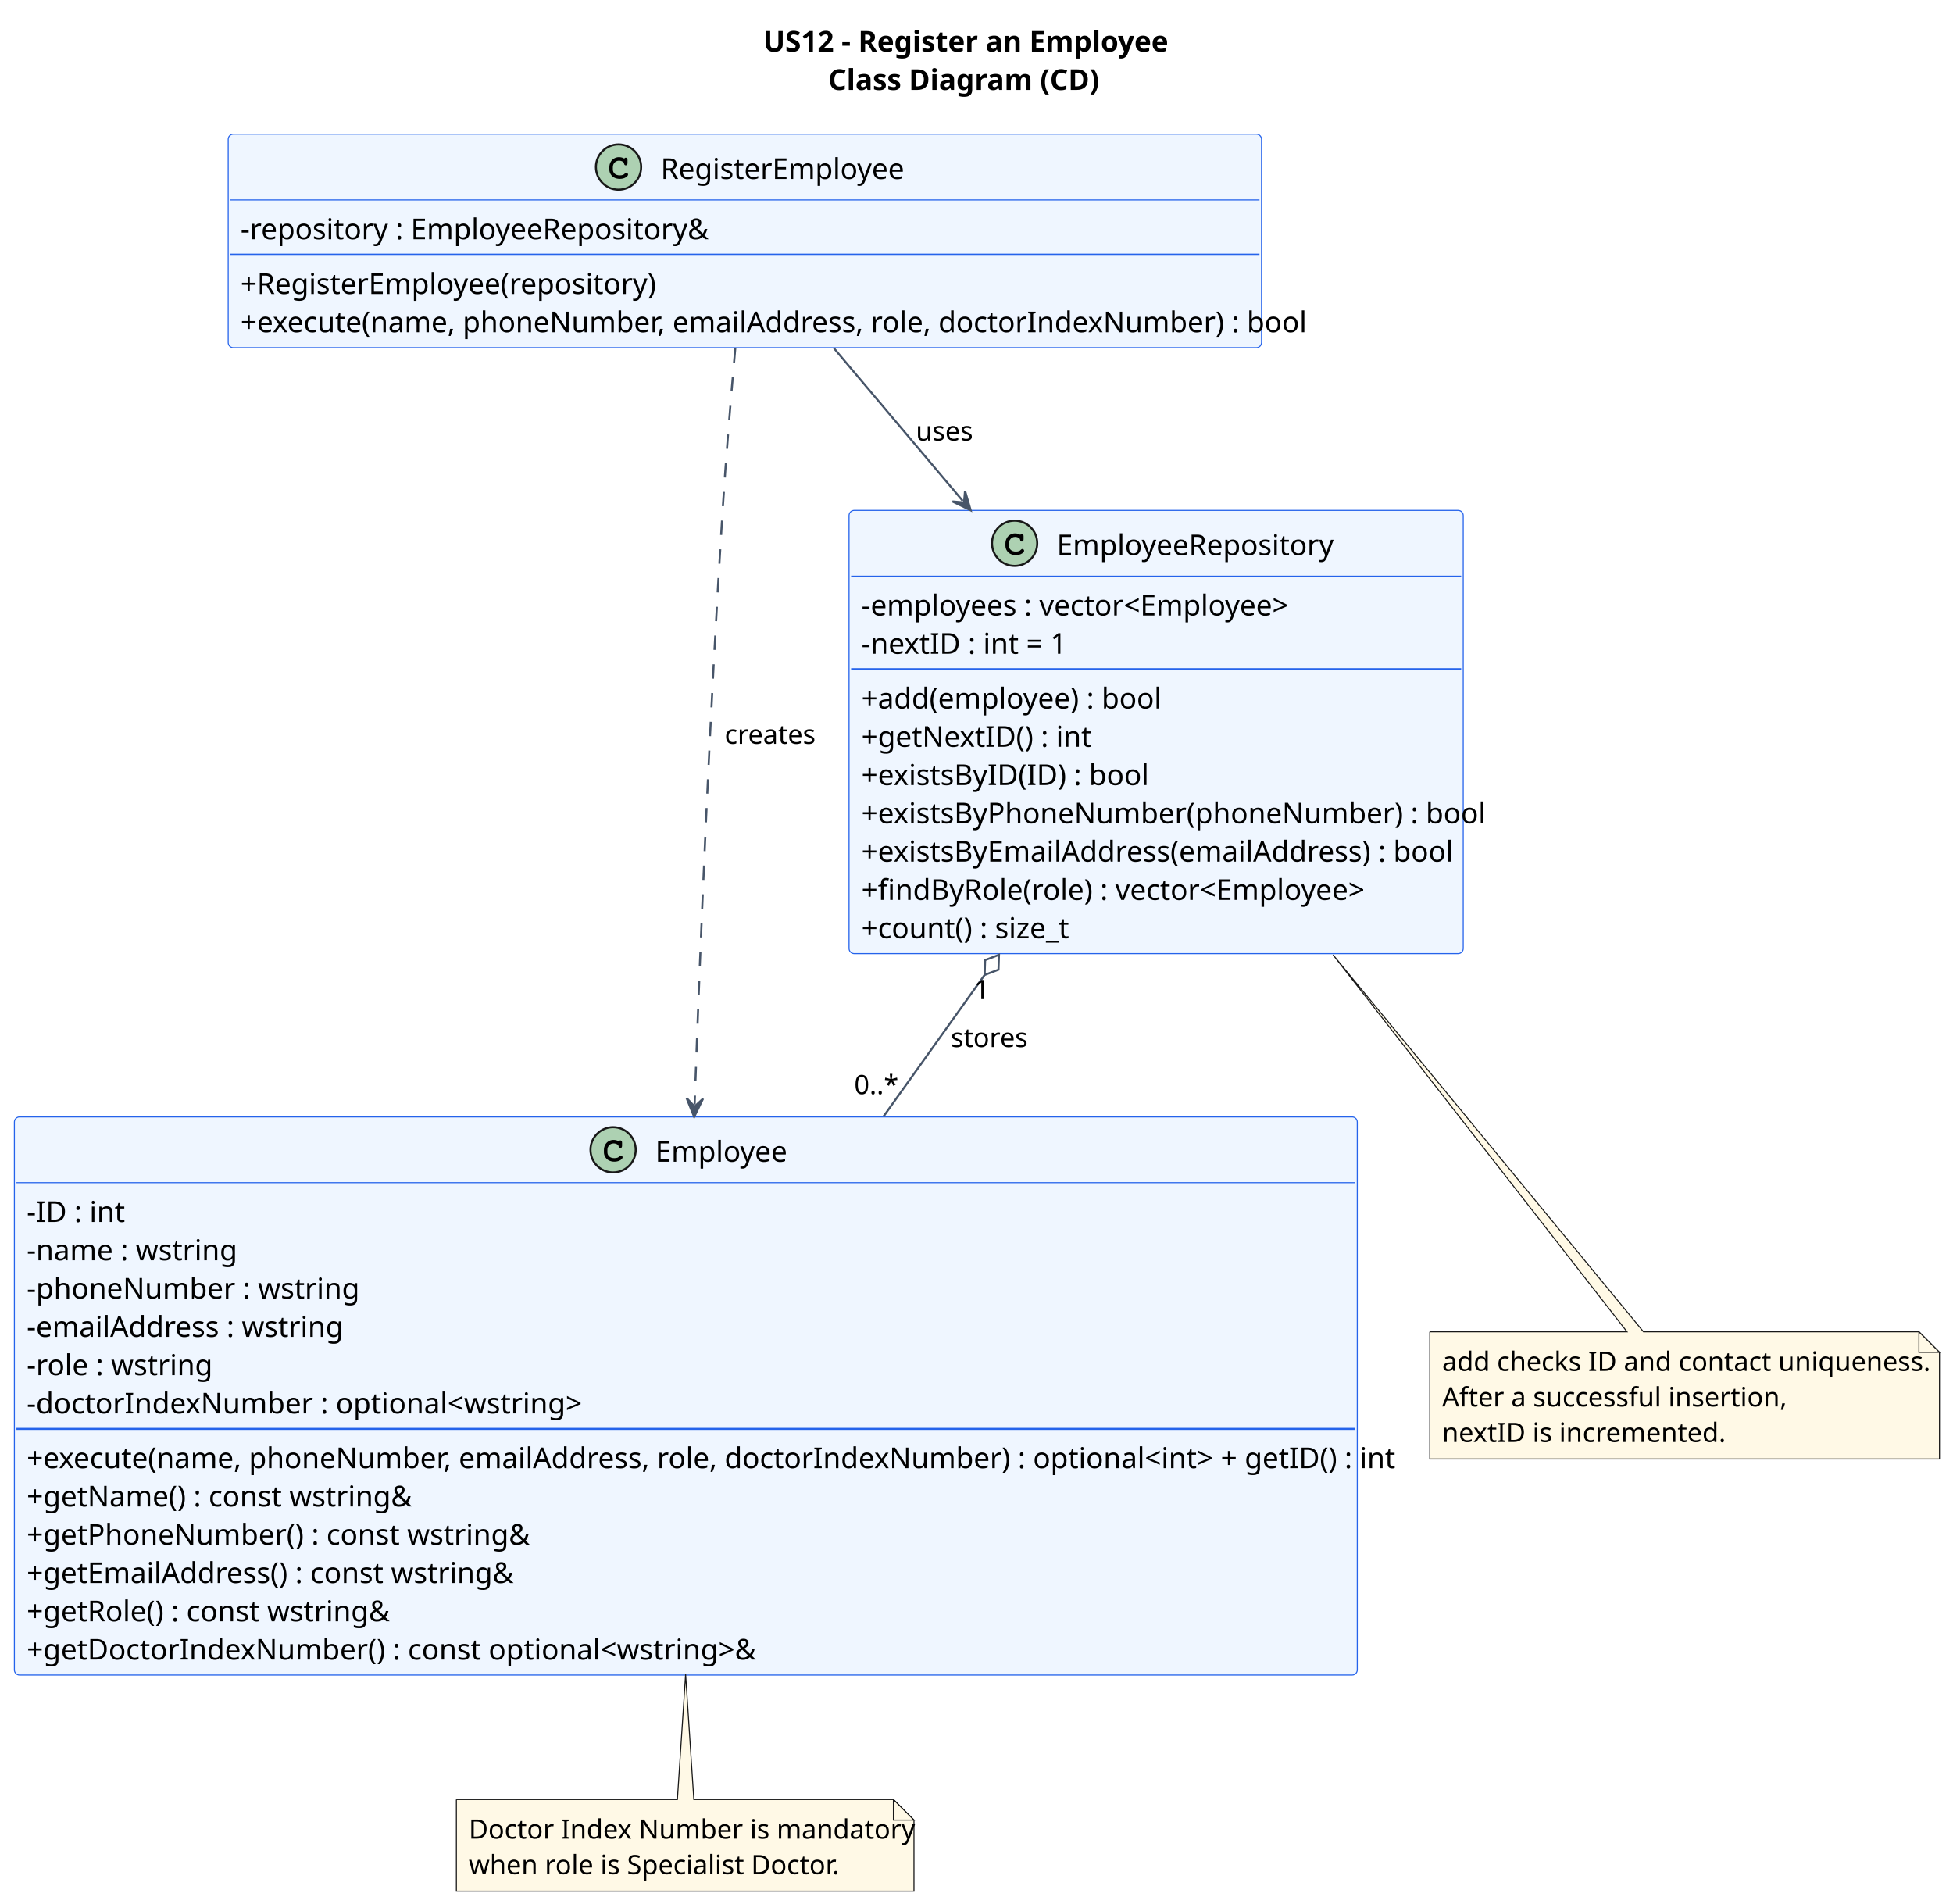
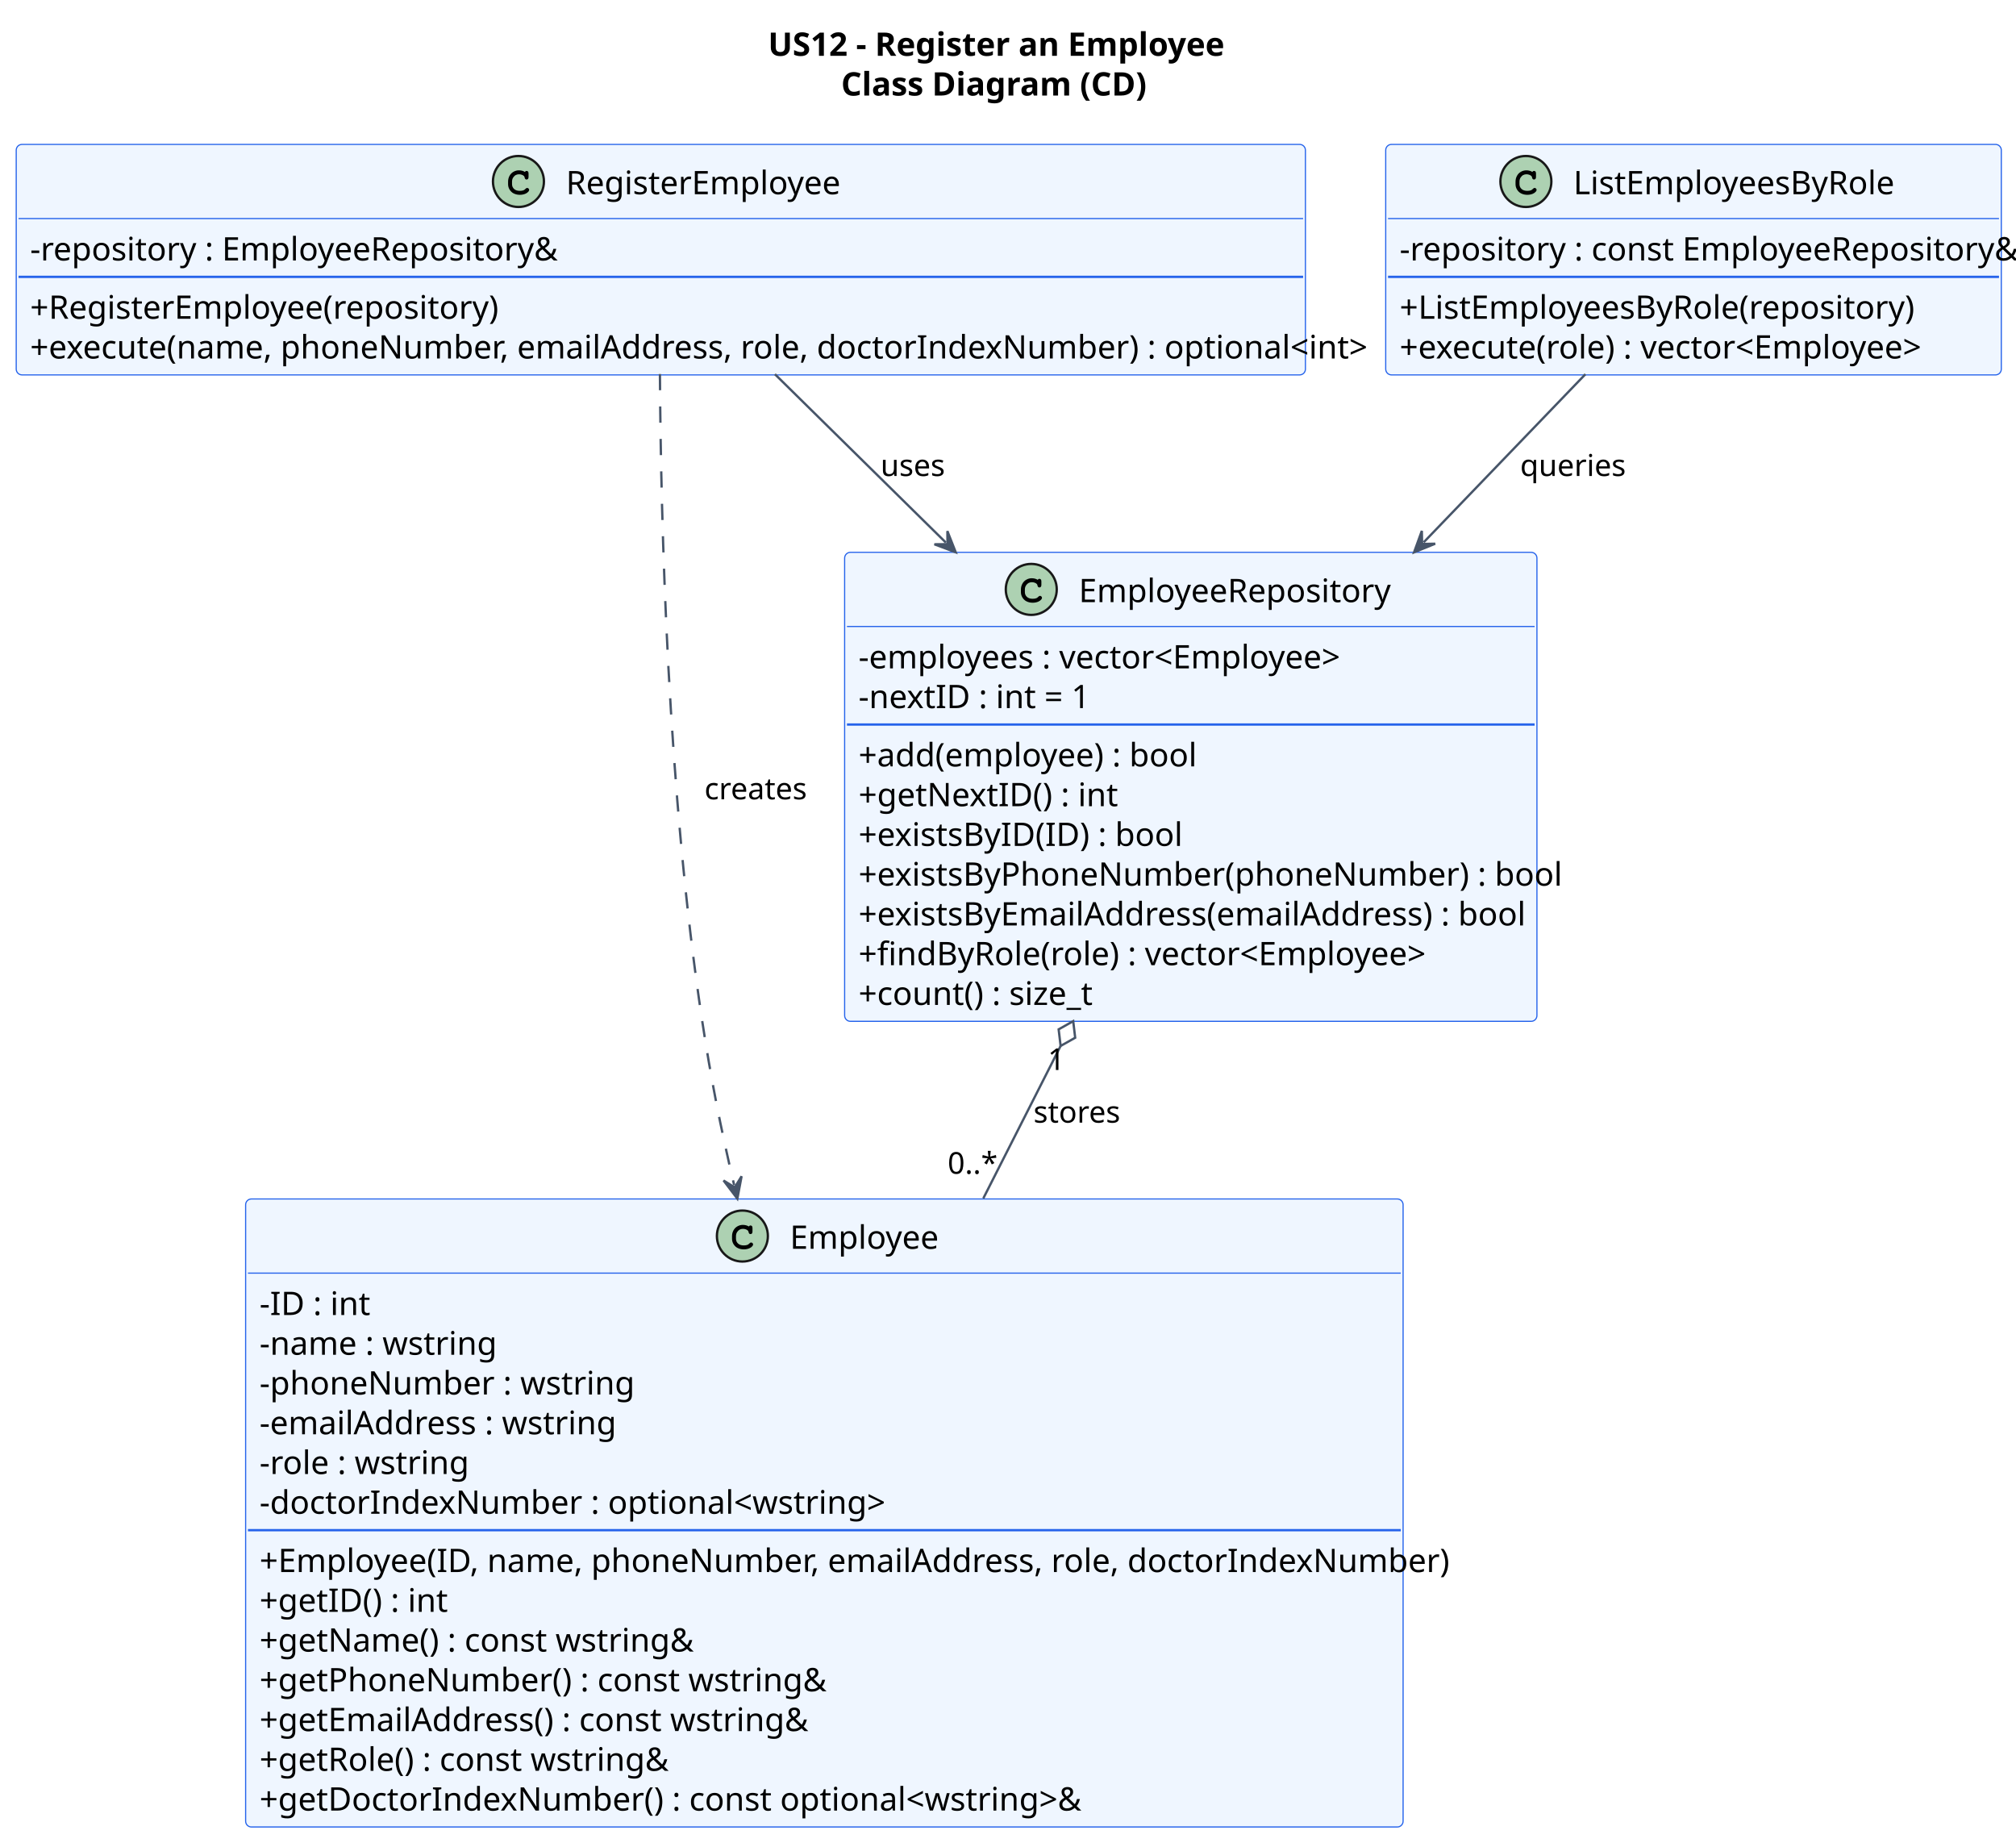
- <svg xmlns="http://www.w3.org/2000/svg" contentStyleType="text/css" data-diagram-type="CLASS" height="926px" preserveAspectRatio="none" style="width:950px;height:926px;background:#FFFFFF;" version="1.1" viewBox="0 0 950 926" width="950px" zoomAndPan="magnify">
+ <svg xmlns="http://www.w3.org/2000/svg" contentStyleType="text/css" height="795px" preserveAspectRatio="none" style="width:870px;height:795px;background:#FFFFFF;" version="1.1" viewBox="0 0 870 795" width="870px" zoomAndPan="magnify">
  <defs />
  <g>
-     <g class="title" data-source-line="1">
-       <text fill="#000000" font-family="sans-serif" font-size="14" font-weight="bold" lengthAdjust="spacing" textLength="193.737" x="371.342" y="25.107">US12 - Register an Employee</text>
-       <text fill="#000000" font-family="sans-serif" font-size="14" font-weight="bold" lengthAdjust="spacing" textLength="130.703" x="402.86" y="43.728">Class Diagram (CD)</text>
+     <text fill="#000000" font-family="sans-serif" font-size="14" font-weight="bold" lengthAdjust="spacing" textLength="193.737" x="331.462" y="24.075">US12 - Register an Employee</text>
+     <text fill="#000000" font-family="sans-serif" font-size="14" font-weight="bold" lengthAdjust="spacing" textLength="130.703" x="362.979" y="41.227">Class Diagram (CD)</text>
+     <g id="elem_Employee">
+       <rect codeLine="11" fill="#EFF6FF" height="270.968" id="Employee" rx="2.5" ry="2.5" style="stroke:#2563EB;stroke-width:0.5;" width="499.505" x="106" y="517.303" />
+       <ellipse cx="320.375" cy="533.303" fill="#ADD1B2" rx="11" ry="11" style="stroke:#181818;stroke-width:1;" />
+       <path d="M323.141,529.178 Q323.297,528.959 323.484,528.85 Q323.672,528.74 323.891,528.74 Q324.266,528.74 324.5,529.006 Q324.734,529.256 324.734,529.865 L324.734,531.318 Q324.734,531.928 324.5,532.193 Q324.266,532.459 323.891,532.459 Q323.547,532.459 323.344,532.256 Q323.141,532.068 323.031,531.553 Q322.984,531.193 322.797,531.006 Q322.469,530.631 321.859,530.412 Q321.25,530.193 320.625,530.193 Q319.859,530.193 319.219,530.521 Q318.594,530.85 318.094,531.6 Q317.609,532.35 317.609,533.381 L317.609,534.475 Q317.609,535.709 318.5,536.537 Q319.391,537.35 320.984,537.35 Q321.922,537.35 322.578,537.1 Q322.969,536.943 323.391,536.506 Q323.656,536.24 323.797,536.162 Q323.953,536.084 324.156,536.084 Q324.484,536.084 324.734,536.35 Q325,536.6 325,536.943 Q325,537.287 324.656,537.693 Q324.156,538.271 323.359,538.6 Q322.281,539.053 320.984,539.053 Q319.469,539.053 318.266,538.428 Q317.281,537.928 316.594,536.865 Q315.906,535.787 315.906,534.506 L315.906,533.35 Q315.906,532.021 316.516,530.881 Q317.141,529.725 318.234,529.115 Q319.328,528.49 320.562,528.49 Q321.297,528.49 321.938,528.662 Q322.594,528.818 323.141,529.178 Z " fill="#000000" />
+       <text fill="#000000" font-family="sans-serif" font-size="14" lengthAdjust="spacing" textLength="62.255" x="340.875" y="538.802">Employee</text>
+       <line style="stroke:#2563EB;stroke-width:0.5;" x1="107" x2="604.505" y1="549.303" y2="549.303" />
+       <text fill="#000000" font-family="sans-serif" font-size="14" lengthAdjust="spacing" textLength="45.117" x="112" y="567.378">-ID : int</text>
+       <text fill="#000000" font-family="sans-serif" font-size="14" lengthAdjust="spacing" textLength="95.696" x="112" y="584.529">-name : wstring</text>
+       <text fill="#000000" font-family="sans-serif" font-size="14" lengthAdjust="spacing" textLength="149.399" x="112" y="601.681">-phoneNumber : wstring</text>
+       <text fill="#000000" font-family="sans-serif" font-size="14" lengthAdjust="spacing" textLength="145.489" x="112" y="618.832">-emailAddress : wstring</text>
+       <text fill="#000000" font-family="sans-serif" font-size="14" lengthAdjust="spacing" textLength="84.02" x="112" y="635.983">-role : wstring</text>
+       <text fill="#000000" font-family="sans-serif" font-size="14" lengthAdjust="spacing" textLength="249.019" x="112" y="653.135">-doctorIndexNumber : optional&lt;wstring&gt;</text>
+       <line style="stroke:#2563EB;stroke-width:1;" x1="107" x2="604.505" y1="660.211" y2="660.211" />
+       <text fill="#000000" font-family="sans-serif" font-size="14" lengthAdjust="spacing" textLength="487.505" x="112" y="678.286">+Employee(ID, name, phoneNumber, emailAddress, role, doctorIndexNumber)</text>
+       <text fill="#000000" font-family="sans-serif" font-size="14" lengthAdjust="spacing" textLength="77.417" x="112" y="695.438">+getID() : int</text>
+       <text fill="#000000" font-family="sans-serif" font-size="14" lengthAdjust="spacing" textLength="177.01" x="112" y="712.589">+getName() : const wstring&amp;</text>
+       <text fill="#000000" font-family="sans-serif" font-size="14" lengthAdjust="spacing" textLength="229.94" x="112" y="729.74">+getPhoneNumber() : const wstring&amp;</text>
+       <text fill="#000000" font-family="sans-serif" font-size="14" lengthAdjust="spacing" textLength="226.03" x="112" y="746.892">+getEmailAddress() : const wstring&amp;</text>
+       <text fill="#000000" font-family="sans-serif" font-size="14" lengthAdjust="spacing" textLength="168.458" x="112" y="764.043">+getRole() : const wstring&amp;</text>
+       <text fill="#000000" font-family="sans-serif" font-size="14" lengthAdjust="spacing" textLength="330.333" x="112" y="781.194">+getDoctorIndexNumber() : const optional&lt;wstring&gt;&amp;</text>
    </g>
-     <g class="entity" data-qualified-name="Employee" data-source-line="11" id="ent0002">
-       <rect fill="#EFF6FF" height="271.453" rx="2.5" ry="2.5" style="stroke:#2563EB;stroke-width:0.5;" width="653.218" x="7" y="543.242" />
-       <ellipse cx="298.231" cy="559.242" fill="#ADD1B2" rx="11" ry="11" style="stroke:#181818;stroke-width:1;" />
-       <path d="M300.997,555.117 Q301.153,554.898 301.341,554.789 Q301.528,554.68 301.747,554.68 Q302.122,554.68 302.356,554.945 Q302.591,555.195 302.591,555.805 L302.591,557.258 Q302.591,557.867 302.356,558.133 Q302.122,558.398 301.747,558.398 Q301.403,558.398 301.2,558.195 Q300.997,558.008 300.888,557.492 Q300.841,557.133 300.653,556.945 Q300.325,556.57 299.716,556.352 Q299.106,556.133 298.481,556.133 Q297.716,556.133 297.075,556.461 Q296.45,556.789 295.95,557.539 Q295.466,558.289 295.466,559.32 L295.466,560.414 Q295.466,561.648 296.356,562.477 Q297.247,563.289 298.841,563.289 Q299.778,563.289 300.435,563.039 Q300.825,562.883 301.247,562.445 Q301.513,562.18 301.653,562.102 Q301.81,562.023 302.013,562.023 Q302.341,562.023 302.591,562.289 Q302.856,562.539 302.856,562.883 Q302.856,563.227 302.513,563.633 Q302.013,564.211 301.216,564.539 Q300.138,564.992 298.841,564.992 Q297.325,564.992 296.122,564.367 Q295.138,563.867 294.45,562.805 Q293.763,561.727 293.763,560.445 L293.763,559.289 Q293.763,557.961 294.372,556.82 Q294.997,555.664 296.091,555.055 Q297.185,554.43 298.419,554.43 Q299.153,554.43 299.794,554.602 Q300.45,554.758 300.997,555.117 Z " fill="#000000" />
-       <text fill="#000000" font-family="sans-serif" font-size="14" lengthAdjust="spacing" textLength="62.255" x="318.731" y="565.039">Employee</text>
-       <line style="stroke:#2563EB;stroke-width:0.5;" x1="8" x2="659.218" y1="575.242" y2="575.242" />
-       <text fill="#000000" font-family="sans-serif" font-size="14" lengthAdjust="spacing" textLength="45.117" x="13" y="594.35">-ID : int</text>
-       <text fill="#000000" font-family="sans-serif" font-size="14" lengthAdjust="spacing" textLength="95.696" x="13" y="612.971">-name : wstring</text>
-       <text fill="#000000" font-family="sans-serif" font-size="14" lengthAdjust="spacing" textLength="149.399" x="13" y="631.592">-phoneNumber : wstring</text>
-       <text fill="#000000" font-family="sans-serif" font-size="14" lengthAdjust="spacing" textLength="145.489" x="13" y="650.213">-emailAddress : wstring</text>
-       <text fill="#000000" font-family="sans-serif" font-size="14" lengthAdjust="spacing" textLength="84.02" x="13" y="668.834">-role : wstring</text>
-       <text fill="#000000" font-family="sans-serif" font-size="14" lengthAdjust="spacing" textLength="249.019" x="13" y="687.455">-doctorIndexNumber : optional&lt;wstring&gt;</text>
-       <line style="stroke:#2563EB;stroke-width:1;" x1="8" x2="659.218" y1="694.969" y2="694.969" />
-       <text fill="#000000" font-family="sans-serif" font-size="14" lengthAdjust="spacing" textLength="641.218" x="13" y="714.076">+execute(name, phoneNumber, emailAddress, role, doctorIndexNumber) : optional&lt;int&gt;    + getID() : int</text>
-       <text fill="#000000" font-family="sans-serif" font-size="14" lengthAdjust="spacing" textLength="177.01" x="13" y="732.697">+getName() : const wstring&amp;</text>
-       <text fill="#000000" font-family="sans-serif" font-size="14" lengthAdjust="spacing" textLength="229.94" x="13" y="751.318">+getPhoneNumber() : const wstring&amp;</text>
-       <text fill="#000000" font-family="sans-serif" font-size="14" lengthAdjust="spacing" textLength="226.03" x="13" y="769.939">+getEmailAddress() : const wstring&amp;</text>
-       <text fill="#000000" font-family="sans-serif" font-size="14" lengthAdjust="spacing" textLength="168.458" x="13" y="788.561">+getRole() : const wstring&amp;</text>
-       <text fill="#000000" font-family="sans-serif" font-size="14" lengthAdjust="spacing" textLength="330.333" x="13" y="807.182">+getDoctorIndexNumber() : const optional&lt;wstring&gt;&amp;</text>
+     <g id="elem_EmployeeRepository">
+       <rect codeLine="28" fill="#EFF6FF" height="202.362" id="EmployeeRepository" rx="2.5" ry="2.5" style="stroke:#2563EB;stroke-width:0.5;" width="298.761" x="364.5" y="238.303" />
+       <ellipse cx="445.044" cy="254.303" fill="#ADD1B2" rx="11" ry="11" style="stroke:#181818;stroke-width:1;" />
+       <path d="M447.81,250.178 Q447.966,249.959 448.154,249.85 Q448.341,249.74 448.56,249.74 Q448.935,249.74 449.169,250.006 Q449.404,250.256 449.404,250.865 L449.404,252.318 Q449.404,252.928 449.169,253.193 Q448.935,253.459 448.56,253.459 Q448.216,253.459 448.013,253.256 Q447.81,253.068 447.701,252.553 Q447.654,252.193 447.466,252.006 Q447.138,251.631 446.529,251.412 Q445.919,251.193 445.294,251.193 Q444.529,251.193 443.888,251.522 Q443.263,251.85 442.763,252.6 Q442.279,253.35 442.279,254.381 L442.279,255.475 Q442.279,256.709 443.169,257.537 Q444.06,258.35 445.654,258.35 Q446.591,258.35 447.248,258.1 Q447.638,257.943 448.06,257.506 Q448.326,257.24 448.466,257.162 Q448.623,257.084 448.826,257.084 Q449.154,257.084 449.404,257.35 Q449.669,257.6 449.669,257.943 Q449.669,258.287 449.326,258.693 Q448.826,259.272 448.029,259.6 Q446.951,260.053 445.654,260.053 Q444.138,260.053 442.935,259.428 Q441.951,258.928 441.263,257.865 Q440.576,256.787 440.576,255.506 L440.576,254.35 Q440.576,253.022 441.185,251.881 Q441.81,250.725 442.904,250.115 Q443.998,249.49 445.232,249.49 Q445.966,249.49 446.607,249.662 Q447.263,249.818 447.81,250.178 Z " fill="#000000" />
+       <text fill="#000000" font-family="sans-serif" font-size="14" lengthAdjust="spacing" textLength="129.172" x="465.544" y="259.802">EmployeeRepository</text>
+       <line style="stroke:#2563EB;stroke-width:0.5;" x1="365.5" x2="662.261" y1="270.303" y2="270.303" />
+       <text fill="#000000" font-family="sans-serif" font-size="14" lengthAdjust="spacing" textLength="200.765" x="370.5" y="288.378">-employees : vector&lt;Employee&gt;</text>
+       <text fill="#000000" font-family="sans-serif" font-size="14" lengthAdjust="spacing" textLength="95.32" x="370.5" y="305.529">-nextID : int = 1</text>
+       <line style="stroke:#2563EB;stroke-width:1;" x1="365.5" x2="662.261" y1="312.606" y2="312.606" />
+       <text fill="#000000" font-family="sans-serif" font-size="14" lengthAdjust="spacing" textLength="139.699" x="370.5" y="330.681">+add(employee) : bool</text>
+       <text fill="#000000" font-family="sans-serif" font-size="14" lengthAdjust="spacing" textLength="106.203" x="370.5" y="347.832">+getNextID() : int</text>
+       <text fill="#000000" font-family="sans-serif" font-size="14" lengthAdjust="spacing" textLength="135.762" x="370.5" y="364.983">+existsByID(ID) : bool</text>
+       <text fill="#000000" font-family="sans-serif" font-size="14" lengthAdjust="spacing" textLength="286.761" x="370.5" y="382.135">+existsByPhoneNumber(phoneNumber) : bool</text>
+       <text fill="#000000" font-family="sans-serif" font-size="14" lengthAdjust="spacing" textLength="278.94" x="370.5" y="399.286">+existsByEmailAddress(emailAddress) : bool</text>
+       <text fill="#000000" font-family="sans-serif" font-size="14" lengthAdjust="spacing" textLength="236.947" x="370.5" y="416.438">+findByRole(role) : vector&lt;Employee&gt;</text>
+       <text fill="#000000" font-family="sans-serif" font-size="14" lengthAdjust="spacing" textLength="99.989" x="370.5" y="433.589">+count() : size_t</text>
    </g>
-     <g class="entity" data-qualified-name="EmployeeRepository" data-source-line="27" id="ent0003">
-       <rect fill="#EFF6FF" height="215.59" rx="2.5" ry="2.5" style="stroke:#2563EB;stroke-width:0.5;" width="298.761" x="413" y="248.242" />
-       <ellipse cx="493.544" cy="264.242" fill="#ADD1B2" rx="11" ry="11" style="stroke:#181818;stroke-width:1;" />
-       <path d="M496.31,260.117 Q496.466,259.898 496.654,259.789 Q496.841,259.68 497.06,259.68 Q497.435,259.68 497.669,259.945 Q497.904,260.195 497.904,260.805 L497.904,262.258 Q497.904,262.867 497.669,263.133 Q497.435,263.398 497.06,263.398 Q496.716,263.398 496.513,263.195 Q496.31,263.008 496.201,262.492 Q496.154,262.133 495.966,261.945 Q495.638,261.57 495.029,261.352 Q494.419,261.133 493.794,261.133 Q493.029,261.133 492.388,261.461 Q491.763,261.789 491.263,262.539 Q490.779,263.289 490.779,264.32 L490.779,265.414 Q490.779,266.648 491.669,267.477 Q492.56,268.289 494.154,268.289 Q495.091,268.289 495.748,268.039 Q496.138,267.883 496.56,267.445 Q496.826,267.18 496.966,267.102 Q497.123,267.023 497.326,267.023 Q497.654,267.023 497.904,267.289 Q498.169,267.539 498.169,267.883 Q498.169,268.227 497.826,268.633 Q497.326,269.211 496.529,269.539 Q495.451,269.992 494.154,269.992 Q492.638,269.992 491.435,269.367 Q490.451,268.867 489.763,267.805 Q489.076,266.727 489.076,265.445 L489.076,264.289 Q489.076,262.961 489.685,261.82 Q490.31,260.664 491.404,260.055 Q492.498,259.43 493.732,259.43 Q494.466,259.43 495.107,259.602 Q495.763,259.758 496.31,260.117 Z " fill="#000000" />
-       <text fill="#000000" font-family="sans-serif" font-size="14" lengthAdjust="spacing" textLength="129.172" x="514.044" y="270.039">EmployeeRepository</text>
-       <line style="stroke:#2563EB;stroke-width:0.5;" x1="414" x2="710.761" y1="280.242" y2="280.242" />
-       <text fill="#000000" font-family="sans-serif" font-size="14" lengthAdjust="spacing" textLength="200.765" x="419" y="299.35">-employees : vector&lt;Employee&gt;</text>
-       <text fill="#000000" font-family="sans-serif" font-size="14" lengthAdjust="spacing" textLength="95.32" x="419" y="317.971">-nextID : int = 1</text>
-       <line style="stroke:#2563EB;stroke-width:1;" x1="414" x2="710.761" y1="325.484" y2="325.484" />
-       <text fill="#000000" font-family="sans-serif" font-size="14" lengthAdjust="spacing" textLength="139.699" x="419" y="344.592">+add(employee) : bool</text>
-       <text fill="#000000" font-family="sans-serif" font-size="14" lengthAdjust="spacing" textLength="106.203" x="419" y="363.213">+getNextID() : int</text>
-       <text fill="#000000" font-family="sans-serif" font-size="14" lengthAdjust="spacing" textLength="135.762" x="419" y="381.834">+existsByID(ID) : bool</text>
-       <text fill="#000000" font-family="sans-serif" font-size="14" lengthAdjust="spacing" textLength="286.761" x="419" y="400.455">+existsByPhoneNumber(phoneNumber) : bool</text>
-       <text fill="#000000" font-family="sans-serif" font-size="14" lengthAdjust="spacing" textLength="278.94" x="419" y="419.076">+existsByEmailAddress(emailAddress) : bool</text>
-       <text fill="#000000" font-family="sans-serif" font-size="14" lengthAdjust="spacing" textLength="236.947" x="419" y="437.697">+findByRole(role) : vector&lt;Employee&gt;</text>
-       <text fill="#000000" font-family="sans-serif" font-size="14" lengthAdjust="spacing" textLength="99.989" x="419" y="456.318">+count() : size_t</text>
+     <g id="elem_RegisterEmployee">
+       <rect codeLine="41" fill="#EFF6FF" height="99.454" id="RegisterEmployee" rx="2.5" ry="2.5" style="stroke:#2563EB;stroke-width:0.5;" width="556.352" x="7" y="62.303" />
+       <ellipse cx="223.733" cy="78.303" fill="#ADD1B2" rx="11" ry="11" style="stroke:#181818;stroke-width:1;" />
+       <path d="M226.499,74.178 Q226.655,73.959 226.843,73.85 Q227.03,73.74 227.249,73.74 Q227.624,73.74 227.858,74.006 Q228.093,74.256 228.093,74.865 L228.093,76.318 Q228.093,76.928 227.858,77.193 Q227.624,77.459 227.249,77.459 Q226.905,77.459 226.702,77.256 Q226.499,77.068 226.39,76.553 Q226.343,76.193 226.155,76.006 Q225.827,75.631 225.218,75.412 Q224.608,75.193 223.983,75.193 Q223.218,75.193 222.577,75.522 Q221.952,75.85 221.452,76.6 Q220.968,77.35 220.968,78.381 L220.968,79.475 Q220.968,80.709 221.858,81.537 Q222.749,82.35 224.343,82.35 Q225.28,82.35 225.936,82.1 Q226.327,81.943 226.749,81.506 Q227.015,81.24 227.155,81.162 Q227.311,81.084 227.515,81.084 Q227.843,81.084 228.093,81.35 Q228.358,81.6 228.358,81.943 Q228.358,82.287 228.015,82.693 Q227.515,83.272 226.718,83.6 Q225.64,84.053 224.343,84.053 Q222.827,84.053 221.624,83.428 Q220.64,82.928 219.952,81.865 Q219.265,80.787 219.265,79.506 L219.265,78.35 Q219.265,77.022 219.874,75.881 Q220.499,74.725 221.593,74.115 Q222.686,73.49 223.921,73.49 Q224.655,73.49 225.296,73.662 Q225.952,73.818 226.499,74.178 Z " fill="#000000" />
+       <text fill="#000000" font-family="sans-serif" font-size="14" lengthAdjust="spacing" textLength="114.386" x="244.233" y="83.802">RegisterEmployee</text>
+       <line style="stroke:#2563EB;stroke-width:0.5;" x1="8" x2="562.352" y1="94.303" y2="94.303" />
+       <text fill="#000000" font-family="sans-serif" font-size="14" lengthAdjust="spacing" textLength="216.31" x="13" y="112.378">-repository : EmployeeRepository&amp;</text>
+       <line style="stroke:#2563EB;stroke-width:1;" x1="8" x2="562.352" y1="119.454" y2="119.454" />
+       <text fill="#000000" font-family="sans-serif" font-size="14" lengthAdjust="spacing" textLength="193.355" x="13" y="137.529">+RegisterEmployee(repository)</text>
+       <text fill="#000000" font-family="sans-serif" font-size="14" lengthAdjust="spacing" textLength="544.352" x="13" y="154.681">+execute(name, phoneNumber, emailAddress, role, doctorIndexNumber) : optional&lt;int&gt;</text>
    </g>
-     <g class="entity" data-qualified-name="RegisterEmployee" data-source-line="40" id="ent0004">
-       <rect fill="#EFF6FF" height="103.863" rx="2.5" ry="2.5" style="stroke:#2563EB;stroke-width:0.5;" width="502.643" x="111" y="65.242" />
-       <ellipse cx="300.878" cy="81.242" fill="#ADD1B2" rx="11" ry="11" style="stroke:#181818;stroke-width:1;" />
-       <path d="M303.644,77.117 Q303.8,76.898 303.988,76.789 Q304.175,76.68 304.394,76.68 Q304.769,76.68 305.003,76.945 Q305.238,77.195 305.238,77.805 L305.238,79.258 Q305.238,79.867 305.003,80.133 Q304.769,80.398 304.394,80.398 Q304.05,80.398 303.847,80.195 Q303.644,80.008 303.535,79.492 Q303.488,79.133 303.3,78.945 Q302.972,78.57 302.363,78.352 Q301.753,78.133 301.128,78.133 Q300.363,78.133 299.722,78.461 Q299.097,78.789 298.597,79.539 Q298.113,80.289 298.113,81.32 L298.113,82.414 Q298.113,83.648 299.003,84.477 Q299.894,85.289 301.488,85.289 Q302.425,85.289 303.082,85.039 Q303.472,84.883 303.894,84.445 Q304.16,84.18 304.3,84.102 Q304.457,84.023 304.66,84.023 Q304.988,84.023 305.238,84.289 Q305.503,84.539 305.503,84.883 Q305.503,85.227 305.16,85.633 Q304.66,86.211 303.863,86.539 Q302.785,86.992 301.488,86.992 Q299.972,86.992 298.769,86.367 Q297.785,85.867 297.097,84.805 Q296.41,83.727 296.41,82.445 L296.41,81.289 Q296.41,79.961 297.019,78.82 Q297.644,77.664 298.738,77.055 Q299.832,76.43 301.066,76.43 Q301.8,76.43 302.441,76.602 Q303.097,76.758 303.644,77.117 Z " fill="#000000" />
-       <text fill="#000000" font-family="sans-serif" font-size="14" lengthAdjust="spacing" textLength="114.386" x="321.378" y="87.039">RegisterEmployee</text>
-       <line style="stroke:#2563EB;stroke-width:0.5;" x1="112" x2="612.643" y1="97.242" y2="97.242" />
-       <text fill="#000000" font-family="sans-serif" font-size="14" lengthAdjust="spacing" textLength="216.31" x="117" y="116.35">-repository : EmployeeRepository&amp;</text>
-       <line style="stroke:#2563EB;stroke-width:1;" x1="112" x2="612.643" y1="123.863" y2="123.863" />
-       <text fill="#000000" font-family="sans-serif" font-size="14" lengthAdjust="spacing" textLength="193.355" x="117" y="142.971">+RegisterEmployee(repository)</text>
-       <text fill="#000000" font-family="sans-serif" font-size="14" lengthAdjust="spacing" textLength="490.643" x="117" y="161.592">+execute(name, phoneNumber, emailAddress, role, doctorIndexNumber) : bool</text>
+     <g id="elem_ListEmployeesByRole">
+       <rect codeLine="48" fill="#EFF6FF" height="99.454" id="ListEmployeesByRole" rx="2.5" ry="2.5" style="stroke:#2563EB;stroke-width:0.5;" width="265.661" x="598" y="62.303" />
+       <ellipse cx="658.495" cy="78.303" fill="#ADD1B2" rx="11" ry="11" style="stroke:#181818;stroke-width:1;" />
+       <path d="M661.26,74.178 Q661.417,73.959 661.604,73.85 Q661.792,73.74 662.01,73.74 Q662.385,73.74 662.62,74.006 Q662.854,74.256 662.854,74.865 L662.854,76.318 Q662.854,76.928 662.62,77.193 Q662.385,77.459 662.01,77.459 Q661.667,77.459 661.463,77.256 Q661.26,77.068 661.151,76.553 Q661.104,76.193 660.917,76.006 Q660.588,75.631 659.979,75.412 Q659.37,75.193 658.745,75.193 Q657.979,75.193 657.338,75.522 Q656.713,75.85 656.213,76.6 Q655.729,77.35 655.729,78.381 L655.729,79.475 Q655.729,80.709 656.62,81.537 Q657.51,82.35 659.104,82.35 Q660.042,82.35 660.698,82.1 Q661.088,81.943 661.51,81.506 Q661.776,81.24 661.917,81.162 Q662.073,81.084 662.276,81.084 Q662.604,81.084 662.854,81.35 Q663.12,81.6 663.12,81.943 Q663.12,82.287 662.776,82.693 Q662.276,83.272 661.479,83.6 Q660.401,84.053 659.104,84.053 Q657.588,84.053 656.385,83.428 Q655.401,82.928 654.713,81.865 Q654.026,80.787 654.026,79.506 L654.026,78.35 Q654.026,77.022 654.635,75.881 Q655.26,74.725 656.354,74.115 Q657.448,73.49 658.682,73.49 Q659.417,73.49 660.057,73.662 Q660.713,73.818 661.26,74.178 Z " fill="#000000" />
+       <text fill="#000000" font-family="sans-serif" font-size="14" lengthAdjust="spacing" textLength="136.172" x="678.995" y="83.802">ListEmployeesByRole</text>
+       <line style="stroke:#2563EB;stroke-width:0.5;" x1="599" x2="862.661" y1="94.303" y2="94.303" />
+       <text fill="#000000" font-family="sans-serif" font-size="14" lengthAdjust="spacing" textLength="253.661" x="604" y="112.378">-repository : const EmployeeRepository&amp;</text>
+       <line style="stroke:#2563EB;stroke-width:1;" x1="599" x2="862.661" y1="119.454" y2="119.454" />
+       <text fill="#000000" font-family="sans-serif" font-size="14" lengthAdjust="spacing" textLength="215.141" x="604" y="137.529">+ListEmployeesByRole(repository)</text>
+       <text fill="#000000" font-family="sans-serif" font-size="14" lengthAdjust="spacing" textLength="218.278" x="604" y="154.681">+execute(role) : vector&lt;Employee&gt;</text>
    </g>
-     <g class="entity" data-qualified-name="GMN8" data-source-line="52" id="ent0009">
-       <path d="M222,875.242 L222,919.824 A0,0 0 0 0 222,919.824 L444.582,919.824 A0,0 0 0 0 444.582,919.824 L444.582,885.242 L434.582,875.242 L337.5,875.242 L333.5,814.392 L329.5,875.242 L222,875.242 A0,0 0 0 0 222,875.242" fill="#FFF9E6" style="stroke:#181818;stroke-width:0.5;" />
-       <path d="M434.582,875.242 L434.582,885.242 L444.582,885.242 L434.582,875.242" fill="#FFF9E6" style="stroke:#181818;stroke-width:0.5;" />
-       <text fill="#000000" font-family="sans-serif" font-size="13" lengthAdjust="spacing" textLength="201.583" x="228" y="894.27">Doctor Index Number is mandatory</text>
-       <text fill="#000000" font-family="sans-serif" font-size="13" lengthAdjust="spacing" textLength="174.129" x="228" y="911.562">when role is Specialist Doctor.</text>
+     <g id="link_EmployeeRepository_Employee">
+       <path codeLine="55" d="M457.71,451.284 C445.35,475.644 437.36,491.393 424.34,517.063 " fill="none" id="EmployeeRepository-backto-Employee" style="stroke:#475569;stroke-width:1;" />
+       <polygon fill="none" points="463.14,440.583,456.858,444.123,457.71,451.284,463.992,447.743,463.14,440.583" style="stroke:#475569;stroke-width:1;" />
+       <text fill="#000000" font-family="sans-serif" font-size="13" lengthAdjust="spacing" textLength="35.401" x="446" y="484.373">stores</text>
+       <text fill="#000000" font-family="sans-serif" font-size="13" lengthAdjust="spacing" textLength="7.23" x="452.165" y="461.662">1</text>
+       <text fill="#000000" font-family="sans-serif" font-size="13" lengthAdjust="spacing" textLength="19.513" x="408.956" y="506.433">0..*</text>
    </g>
-     <g class="entity" data-qualified-name="GMN11" data-source-line="57" id="ent0012">
-       <path d="M695.5,647.742 L695.5,709.615 A0,0 0 0 0 695.5,709.615 L943.422,709.615 A0,0 0 0 0 943.422,709.615 L943.422,657.742 L933.422,647.742 L799.44,647.742 L648.43,464.412 L791.44,647.742 L695.5,647.742 A0,0 0 0 0 695.5,647.742" fill="#FFF9E6" style="stroke:#181818;stroke-width:0.5;" />
-       <path d="M933.422,647.742 L933.422,657.742 L943.422,657.742 L933.422,647.742" fill="#FFF9E6" style="stroke:#181818;stroke-width:0.5;" />
-       <text fill="#000000" font-family="sans-serif" font-size="13" lengthAdjust="spacing" textLength="226.922" x="701.5" y="666.77">add checks ID and contact uniqueness.</text>
-       <text fill="#000000" font-family="sans-serif" font-size="13" lengthAdjust="spacing" textLength="158.958" x="701.5" y="684.062">After a successful insertion,</text>
-       <text fill="#000000" font-family="sans-serif" font-size="13" lengthAdjust="spacing" textLength="129.333" x="701.5" y="701.352">nextID is incremented.</text>
+     <g id="link_RegisterEmployee_EmployeeRepository">
+       <path codeLine="56" d="M334.41,161.453 C357.29,183.983 381.085,207.413 408.175,234.093 " fill="none" id="RegisterEmployee-to-EmployeeRepository" style="stroke:#475569;stroke-width:1;" />
+       <polygon fill="#475569" points="412.45,238.303,408.844,229.138,408.888,234.794,403.231,234.837,412.45,238.303" style="stroke:#475569;stroke-width:1;" />
+       <text fill="#000000" font-family="sans-serif" font-size="13" lengthAdjust="spacing" textLength="27.46" x="380" y="205.373">uses</text>
    </g>
-     <g class="link" data-entity-1="ent0003" data-entity-2="ent0002" data-link-type="aggregation" data-source-line="47" id="lnk5">
-       <path codeLine="47" d="M478.953,474.175 C460.943,499.375 448.5,516.792 429.75,543.032" fill="none" id="EmployeeRepository-backto-Employee" style="stroke:#475569;stroke-width:1;" />
-       <polygon fill="none" points="485.93,464.412,479.187,466.968,478.953,474.175,485.696,471.62,485.93,464.412" style="stroke:#475569;stroke-width:1;" />
-       <text fill="#000000" font-family="sans-serif" font-size="13" lengthAdjust="spacing" textLength="35.401" x="462.5" y="509.271">stores</text>
-       <text fill="#000000" font-family="sans-serif" font-size="13" lengthAdjust="spacing" textLength="7.23" x="473.815" y="485.937">1</text>
-       <text fill="#000000" font-family="sans-serif" font-size="13" lengthAdjust="spacing" textLength="19.513" x="415.502" y="532.17">0..*</text>
+     <g id="link_RegisterEmployee_Employee">
+       <path codeLine="57" d="M284.79,161.373 C285.17,225.583 288.13,342.053 303,440.303 C306.8,465.383 310.856,485.972 316.826,511.342 " fill="none" id="RegisterEmployee-to-Employee" style="stroke:#475569;stroke-width:1;stroke-dasharray:7.0,7.0;" />
+       <polygon fill="#475569" points="318.2,517.183,320.032,507.506,317.055,512.316,312.245,509.338,318.2,517.183" style="stroke:#475569;stroke-width:1;" />
+       <text fill="#000000" font-family="sans-serif" font-size="13" lengthAdjust="spacing" textLength="42.631" x="304" y="344.873">creates</text>
    </g>
-     <g class="link" data-entity-1="ent0004" data-entity-2="ent0003" data-link-type="dependency" data-source-line="48" id="lnk6">
-       <path codeLine="48" d="M405.65,169.372 C425.17,192.512 445.15,216.187 468.3,243.617" fill="none" id="RegisterEmployee-to-EmployeeRepository" style="stroke:#475569;stroke-width:1;" />
-       <polygon fill="#475569" points="472.17,248.202,469.422,238.744,468.945,244.381,463.308,243.904,472.17,248.202" style="stroke:#475569;stroke-width:1;" />
-       <text fill="#000000" font-family="sans-serif" font-size="13" lengthAdjust="spacing" textLength="27.46" x="445.5" y="214.27">uses</text>
-     </g>
-     <g class="link" data-entity-1="ent0004" data-entity-2="ent0002" data-link-type="dependency" data-source-line="49" id="lnk7">
-       <path codeLine="49" d="M357.66,169.452 C355.53,193.372 353.14,222.242 351.5,248.242 C345.26,346.932 340.872,452.526 337.882,537.216" fill="none" id="RegisterEmployee-to-Employee" style="stroke:#475569;stroke-width:1;stroke-dasharray:7,7;" />
-       <polygon fill="#475569" points="337.67,543.212,341.985,534.359,337.846,538.215,333.99,534.077,337.67,543.212" style="stroke:#475569;stroke-width:1;" />
-       <text fill="#000000" font-family="sans-serif" font-size="13" lengthAdjust="spacing" textLength="42.631" x="352.5" y="361.771">creates</text>
+     <g id="link_ListEmployeesByRole_EmployeeRepository">
+       <path codeLine="58" d="M684.18,161.453 C662.5,183.983 640.06,207.299 614.39,233.979 " fill="none" id="ListEmployeesByRole-to-EmployeeRepository" style="stroke:#475569;stroke-width:1;" />
+       <polygon fill="#475569" points="610.23,238.303,619.352,234.59,613.697,234.7,613.588,229.044,610.23,238.303" style="stroke:#475569;stroke-width:1;" />
+       <text fill="#000000" font-family="sans-serif" font-size="13" lengthAdjust="spacing" textLength="42.637" x="656" y="205.373">queries</text>
    </g>
  </g>
</svg>
